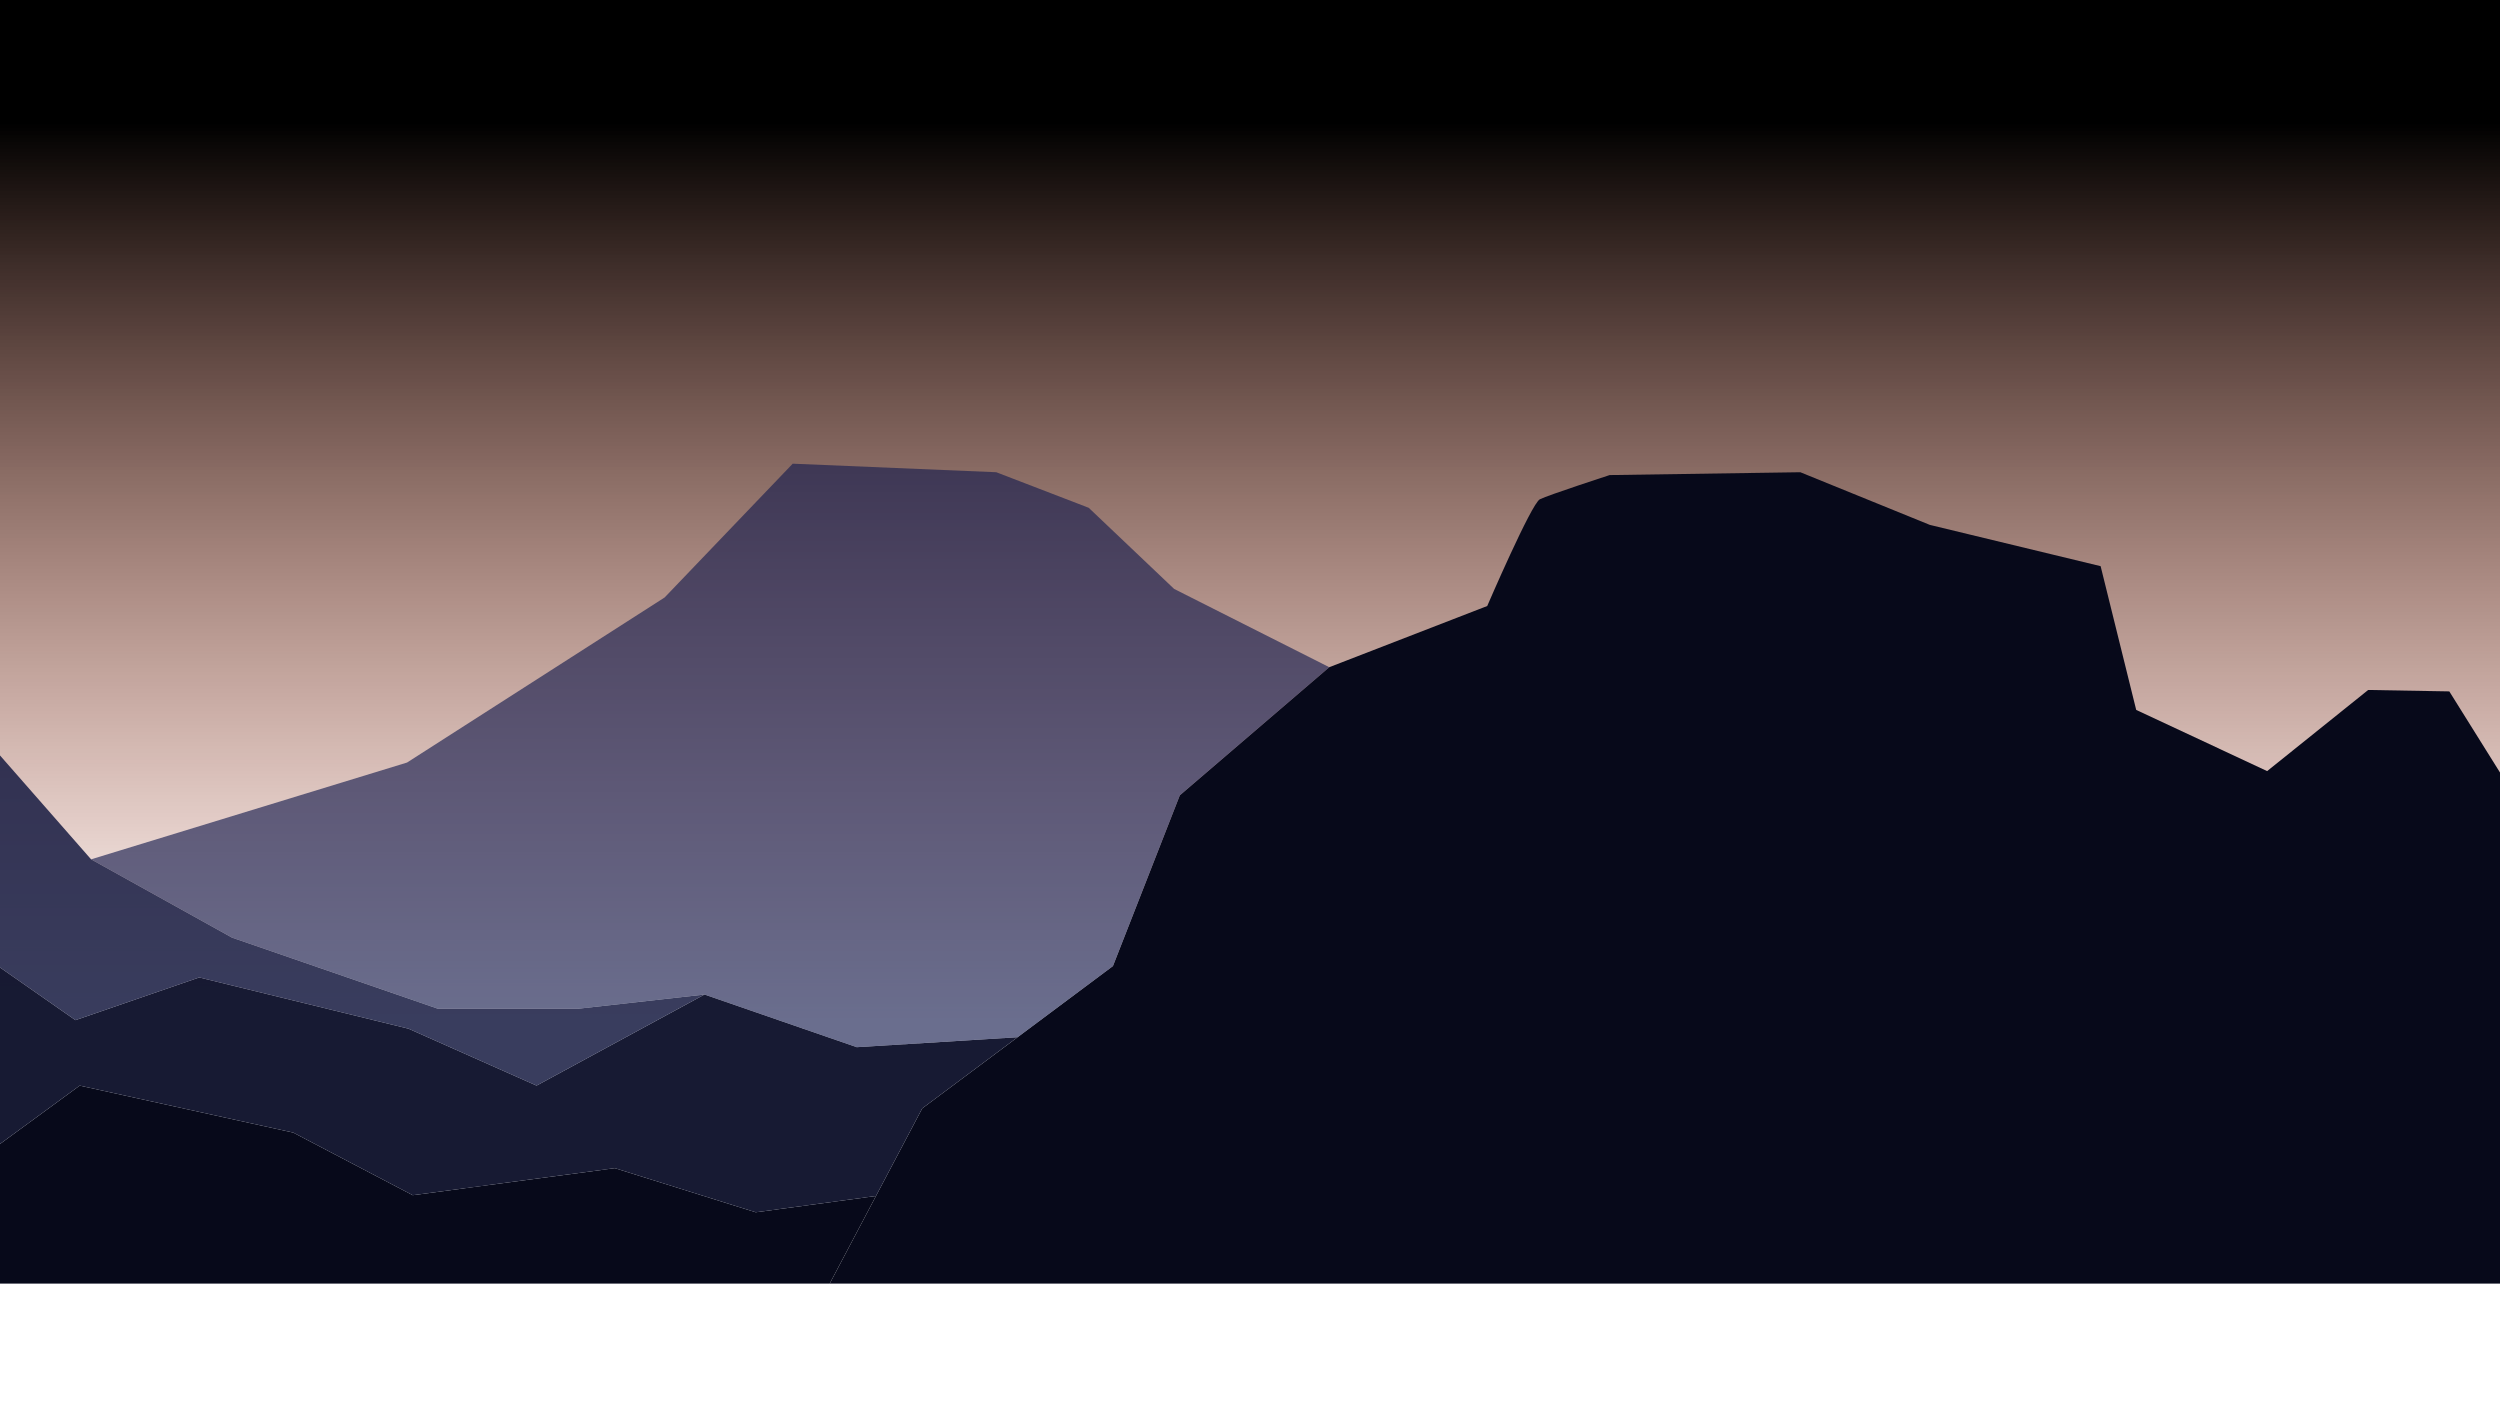
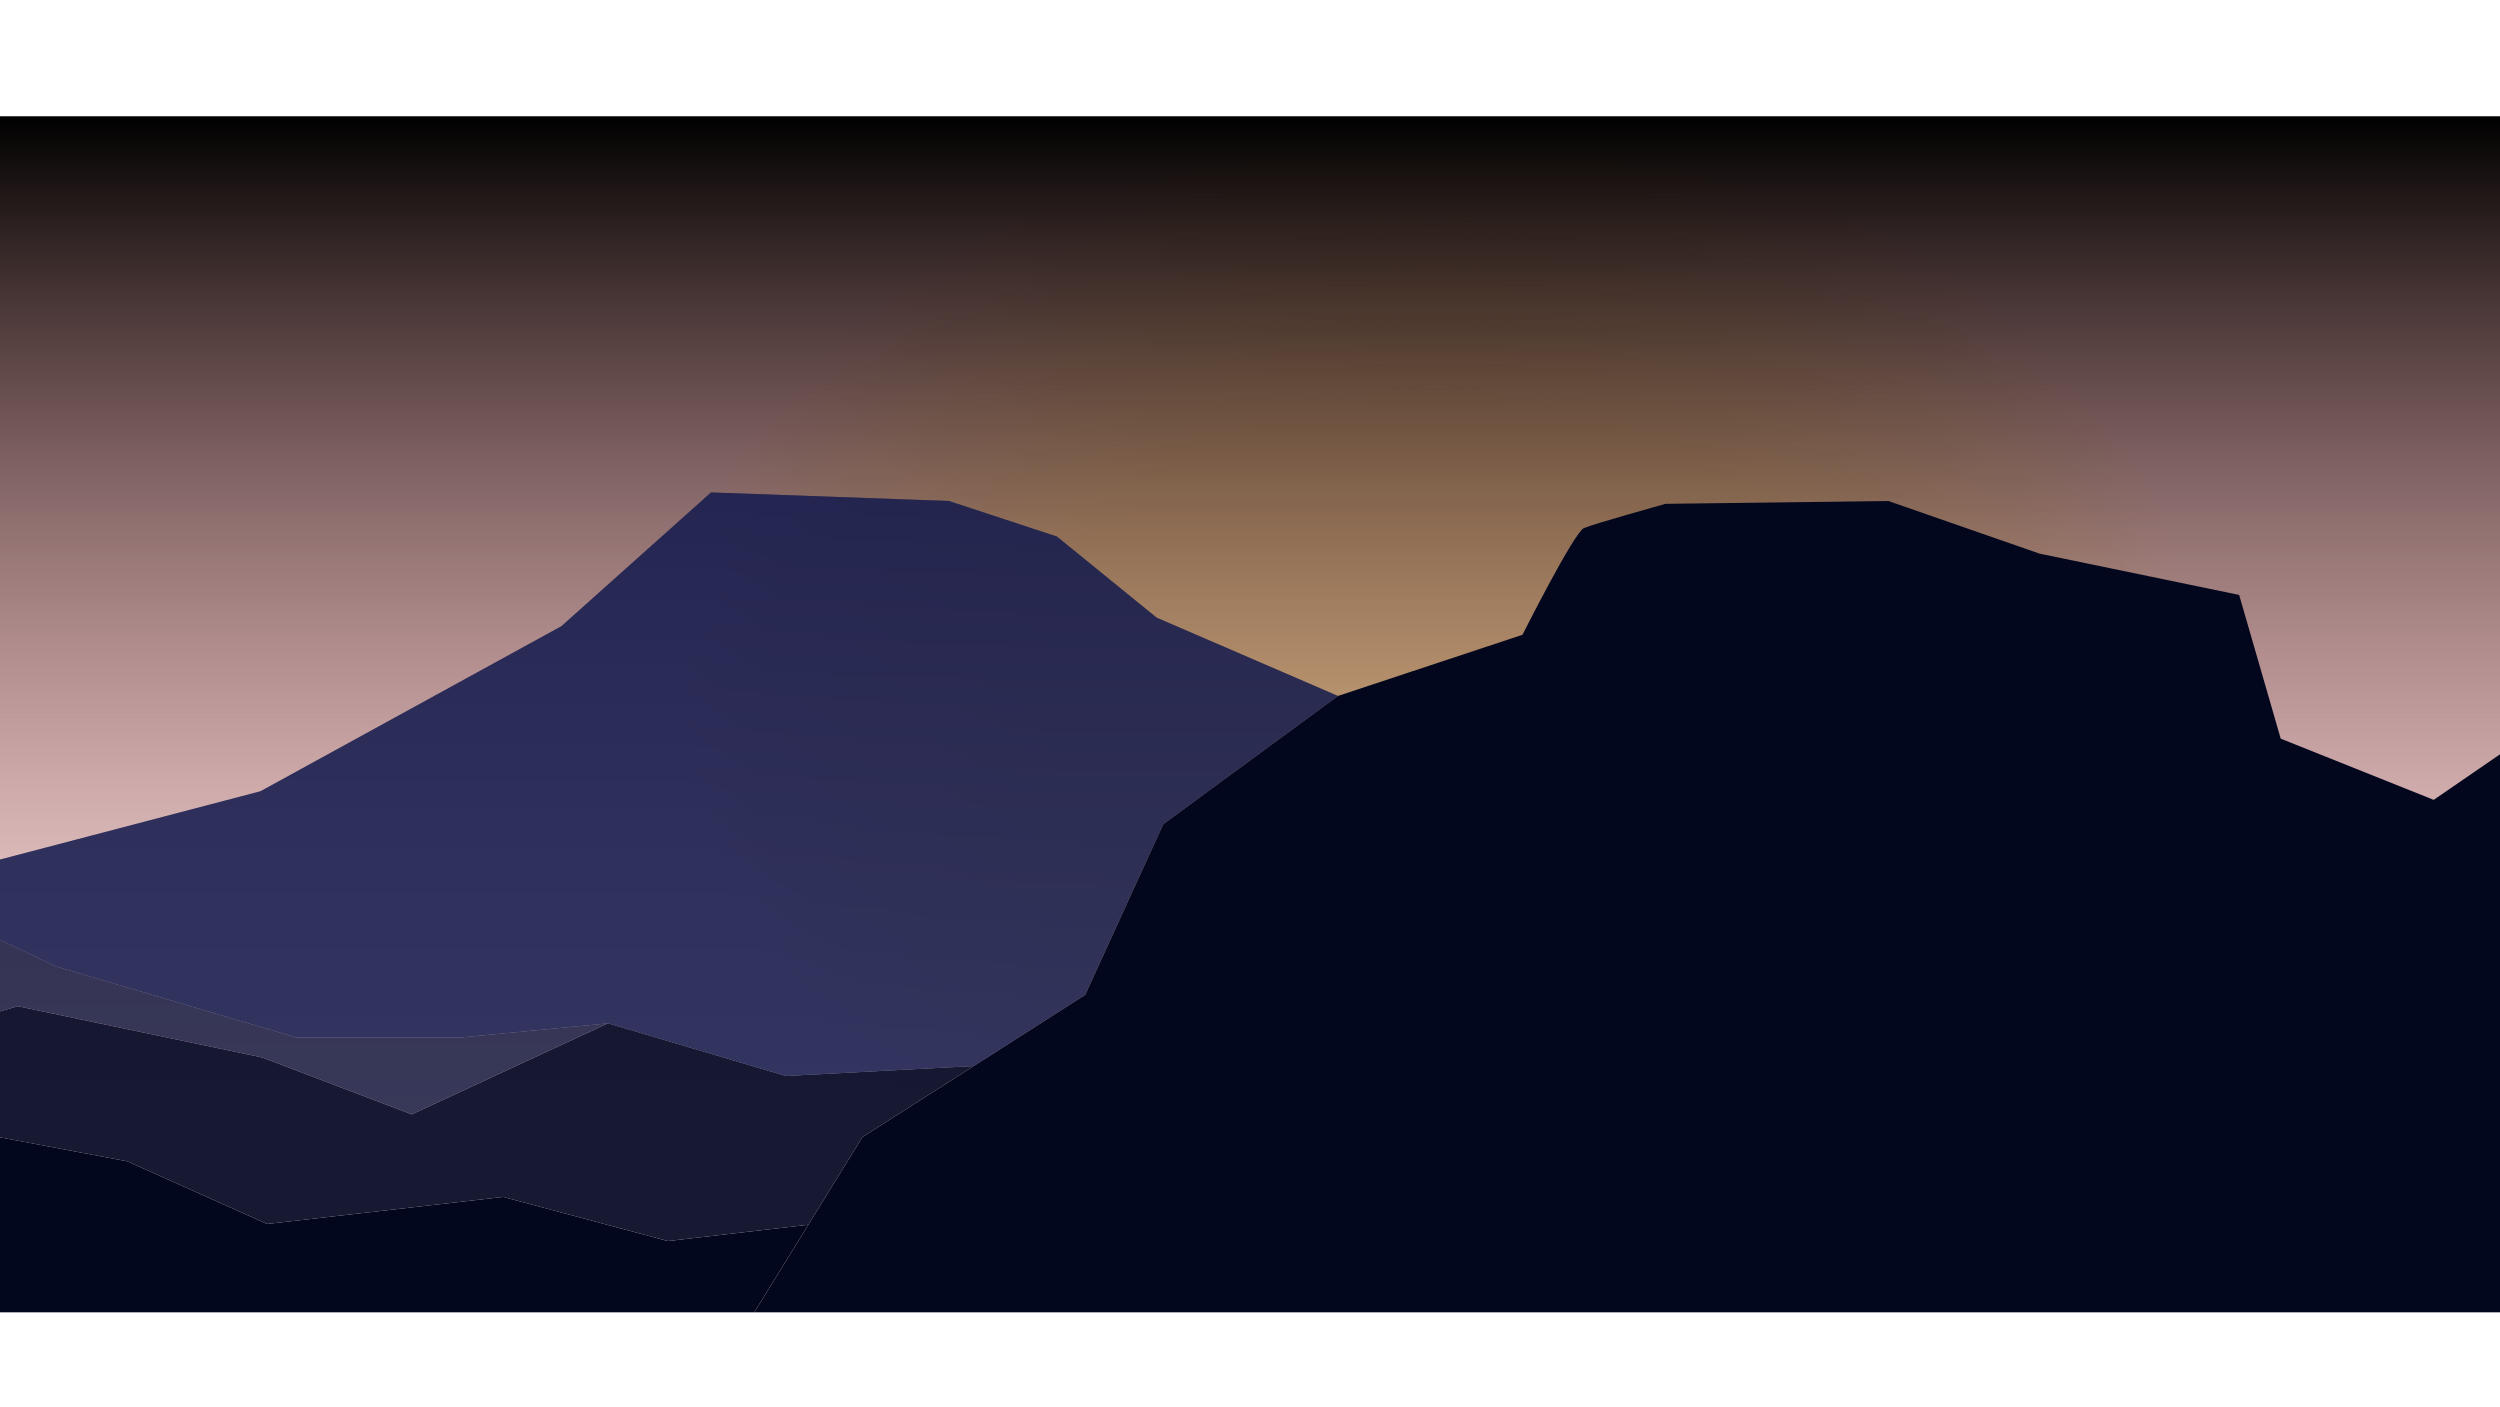
<svg xmlns="http://www.w3.org/2000/svg" xmlns:xlink="http://www.w3.org/1999/xlink" width="1920" height="1080" viewBox="0 0 508 285.75" version="1.1" id="svg5">
  <defs id="defs2">
+     <linearGradient id="linearGradient1705">
+       <stop style="stop-color:#f4f4a9;stop-opacity:1;" offset="0.506" id="stop1701" />
+       <stop style="stop-color:#efef7c;stop-opacity:0;" offset="1" id="stop1703" />
+     </linearGradient>
+     <linearGradient id="linearGradient1079">
+       <stop style="stop-color:#000000;stop-opacity:1;" offset="0" id="stop1075" />
+       <stop style="stop-color:#ff6e6e;stop-opacity:0;" offset="1" id="stop1077" />
+     </linearGradient>
    <linearGradient id="linearGradient8416">
      <stop style="stop-color:#000000;stop-opacity:1;" offset="0" id="stop8414" />
    </linearGradient>
-     <linearGradient id="linearGradient408">
-       <stop style="stop-color:#000000;stop-opacity:1;" offset="0" id="stop404" />
-       <stop style="stop-color:#a32404;stop-opacity:0;" offset="0.701" id="stop406" />
-     </linearGradient>
-     <linearGradient xlink:href="#linearGradient408" id="linearGradient410" x1="90.517" y1="24.87" x2="90.517" y2="286.011" gradientUnits="userSpaceOnUse" gradientTransform="translate(0,16.40417)" />
+     <linearGradient xlink:href="#linearGradient1079" id="linearGradient1081" x1="-0.269" y1="166.635" x2="508.269" y2="166.635" gradientUnits="userSpaceOnUse" gradientTransform="matrix(0.4784423,0,0,2.132409,23.61862,-609.3344)" />
+     <radialGradient xlink:href="#linearGradient1705" id="radialGradient1707" cx="285.519" cy="136.082" fx="285.519" fy="136.082" r="164.251" gradientTransform="matrix(0.8054837,0,0,0.7062453,57.07971,43.51281)" gradientUnits="userSpaceOnUse" />
+     <clipPath clipPathUnits="userSpaceOnUse" id="clipPath607">
+       <rect style="fill:#efef7c;fill-opacity:0.494;stroke-width:0.3" id="rect609" width="434.794" height="243.048" x="37.418" y="23.619" />
+     </clipPath>
  </defs>
-   <g id="layer1" transform="translate(5.0000009e-6,-16.40416)">
-     <g id="g938">
-       <rect style="fill:url(#linearGradient410);fill-opacity:1;stroke:none;stroke-width:0" id="rect244" width="508" height="285.75" x="-6.0632977e-14" y="16.404" />
-       <path style="fill:#07091a;fill-opacity:1;fill-rule:nonzero;stroke:none;stroke-width:0" d="m 168.599,277.227 18.797,-35.599 38.752,-28.919 13.592,-34.703 30.365,-26.027 32.1,-12.435 c 0,0 8.965,-20.822 10.7,-21.689 1.735,-0.868 14.17,-4.916 14.17,-4.916 l 38.752,-0.578 26.316,10.7 34.703,8.387 7.23,29.208 26.606,12.435 20.533,-16.484 16.484,0.289 10.301,16.484 v 103.848 z" id="path15942" />
-       <path style="fill:#07091a;fill-opacity:1;fill-rule:nonzero;stroke:none;stroke-width:0" d="M -5.0000008e-6,277.227 V 248.858 L 16.195,237.001 l 43.379,9.543 24.292,12.724 41.065,-5.495 28.63,8.965 24.437,-3.311 -9.399,17.8 z" id="path15946" />
-       <path style="fill:#0b0e28;fill-opacity:0.948;fill-rule:nonzero;stroke:none;stroke-width:0" d="M -5.0000008e-6,248.858 V 212.998 L 15.327,223.698 l 25.16,-8.676 42.511,10.411 26.027,11.568 34.125,-18.508 30.944,10.7 32.679,-2.024 -19.376,14.46 -9.399,17.8 -24.437,3.311 -28.63,-8.965 -41.065,5.495 -24.292,-12.724 -43.379,-9.543 z" id="path16674" />
-       <path style="fill:#11163e;fill-opacity:0.83;fill-rule:nonzero;stroke:none;stroke-width:0" d="M -5.0000008e-6,212.998 V 169.908 L 18.508,191.019 l 28.63,15.906 41.861,14.46 h 28.413 l 25.738,-2.892 -34.125,18.508 -26.027,-11.568 -42.511,-10.411 -25.16,8.676 z" id="path17942" />
-       <path style="fill:#151b4e;fill-opacity:0.633;fill-rule:nonzero;stroke:none;stroke-width:0" d="m 18.508,191.019 64.201,-19.665 52.344,-33.546 26.027,-27.184 41.354,1.735 18.797,7.23 17.352,16.484 31.522,15.906 -30.365,26.027 -13.592,34.703 -19.376,14.46 -16.339,1.012 -16.339,1.012 -15.472,-5.35 -15.472,-5.35 -12.869,1.446 -12.869,1.446 H 103.205 88.999 l -20.93,-7.23 -20.93,-7.23 -14.315,-7.953 z" id="path18270" />
-       <path style="opacity:0.238;fill:#151b4e;fill-opacity:0.633;fill-rule:nonzero;stroke:none;stroke-width:0" d="M -5.0000008e-6,269.39 H 508" id="path18326" />
+   <g id="layer1">
+     <path style="fill:#959eec;fill-opacity:0.806;fill-rule:nonzero;stroke-width:0" d="m 56.682,-43.668 137.366,2.024" id="path20056" />
+     <path style="fill:#959eec;fill-opacity:0.806;fill-rule:nonzero;stroke-width:0;stroke:#000000;stroke-opacity:1" d="M 187.107,-19.954 114.809,-34.703" id="path20058" />
+     <g id="g1720" clip-path="url(#clipPath607)" transform="matrix(1.168369,0,0,1,-43.71773,0)">
+       <ellipse style="fill:url(#radialGradient1707);fill-opacity:1;stroke:none;stroke-width:0.737" id="path1699" cx="287.06" cy="139.62" rx="132.301" ry="116.001" />
+       <rect style="fill:url(#linearGradient1081);fill-opacity:1;fill-rule:nonzero;stroke:none;stroke-width:0.545" id="rect1028" width="243.048" height="508" x="23.619" y="-508" transform="rotate(90)" />
+       <path style="fill:#03071e;fill-opacity:1;fill-rule:nonzero;stroke:none;stroke-width:0" d="m 168.599,266.667 18.797,-35.599 38.752,-28.919 13.592,-34.703 30.365,-26.027 32.1,-12.435 c 0,0 8.965,-20.822 10.7,-21.689 1.735,-0.868 14.17,-4.916 14.17,-4.916 l 38.752,-0.578 26.316,10.7 34.703,8.387 7.23,29.208 26.606,12.435 20.533,-16.484 16.484,0.289 10.301,16.484 v 103.848 z" id="path15942" />
+       <path style="fill:#03071e;fill-opacity:1;fill-rule:nonzero;stroke:none;stroke-width:0" d="m 0,266.667 v -28.369 l 16.195,-11.857 43.379,9.543 24.292,12.724 41.065,-5.495 28.63,8.965 24.437,-3.311 -9.399,17.8 z" id="path15946" />
+       <path style="fill:#0b0e28;fill-opacity:0.948;fill-rule:nonzero;stroke:none;stroke-width:0" d="m 0,238.298 v -35.86 l 15.327,10.7 25.16,-8.676 42.511,10.411 26.027,11.568 34.125,-18.508 30.944,10.7 32.679,-2.024 -19.376,14.46 -9.399,17.8 -24.437,3.311 -28.63,-8.965 -41.065,5.495 -24.292,-12.724 -43.379,-9.543 z" id="path16674" />
+       <path style="fill:#11163e;fill-opacity:0.83;fill-rule:nonzero;stroke:none;stroke-width:0" d="M 0,202.438 V 159.348 l 18.508,21.111 28.63,15.906 41.861,14.46 h 28.413 l 25.738,-2.892 -34.125,18.508 -26.027,-11.568 -42.511,-10.411 -25.16,8.676 z" id="path17942" />
+       <path style="opacity:0.238;fill:#151b4e;fill-opacity:0.633;fill-rule:nonzero;stroke:none;stroke-width:0" d="M 0,258.83 H 508" id="path18326" />
+       <path style="fill:#151b4e;fill-opacity:0.633;fill-rule:nonzero;stroke:none;stroke-width:0" d="m 18.508,180.459 64.201,-19.665 52.344,-33.546 26.027,-27.184 41.354,1.735 18.797,7.23 17.352,16.484 31.522,15.906 -30.365,26.027 -13.592,34.703 -19.376,14.46 -16.339,1.012 -16.339,1.012 -15.472,-5.35 -15.472,-5.35 -12.869,1.446 -12.869,1.446 H 103.205 88.999 l -20.93,-7.23 -20.93,-7.23 -14.315,-7.953 z" id="path18270" />
+       <path style="fill:#151b4e;fill-opacity:0.633;fill-rule:nonzero;stroke:none;stroke-width:0" d="m 18.508,180.459 64.201,-19.665 52.344,-33.546 26.027,-27.184 41.354,1.735 18.797,7.23 17.352,16.484 31.522,15.906 -30.365,26.027 -13.592,34.703 -19.376,14.46 -16.339,1.012 -16.339,1.012 -15.472,-5.35 -15.472,-5.35 -12.869,1.446 -12.869,1.446 H 103.205 88.999 l -20.93,-7.23 -20.93,-7.23 -14.315,-7.953 z" id="path1709" />
    </g>
  </g>
</svg>
